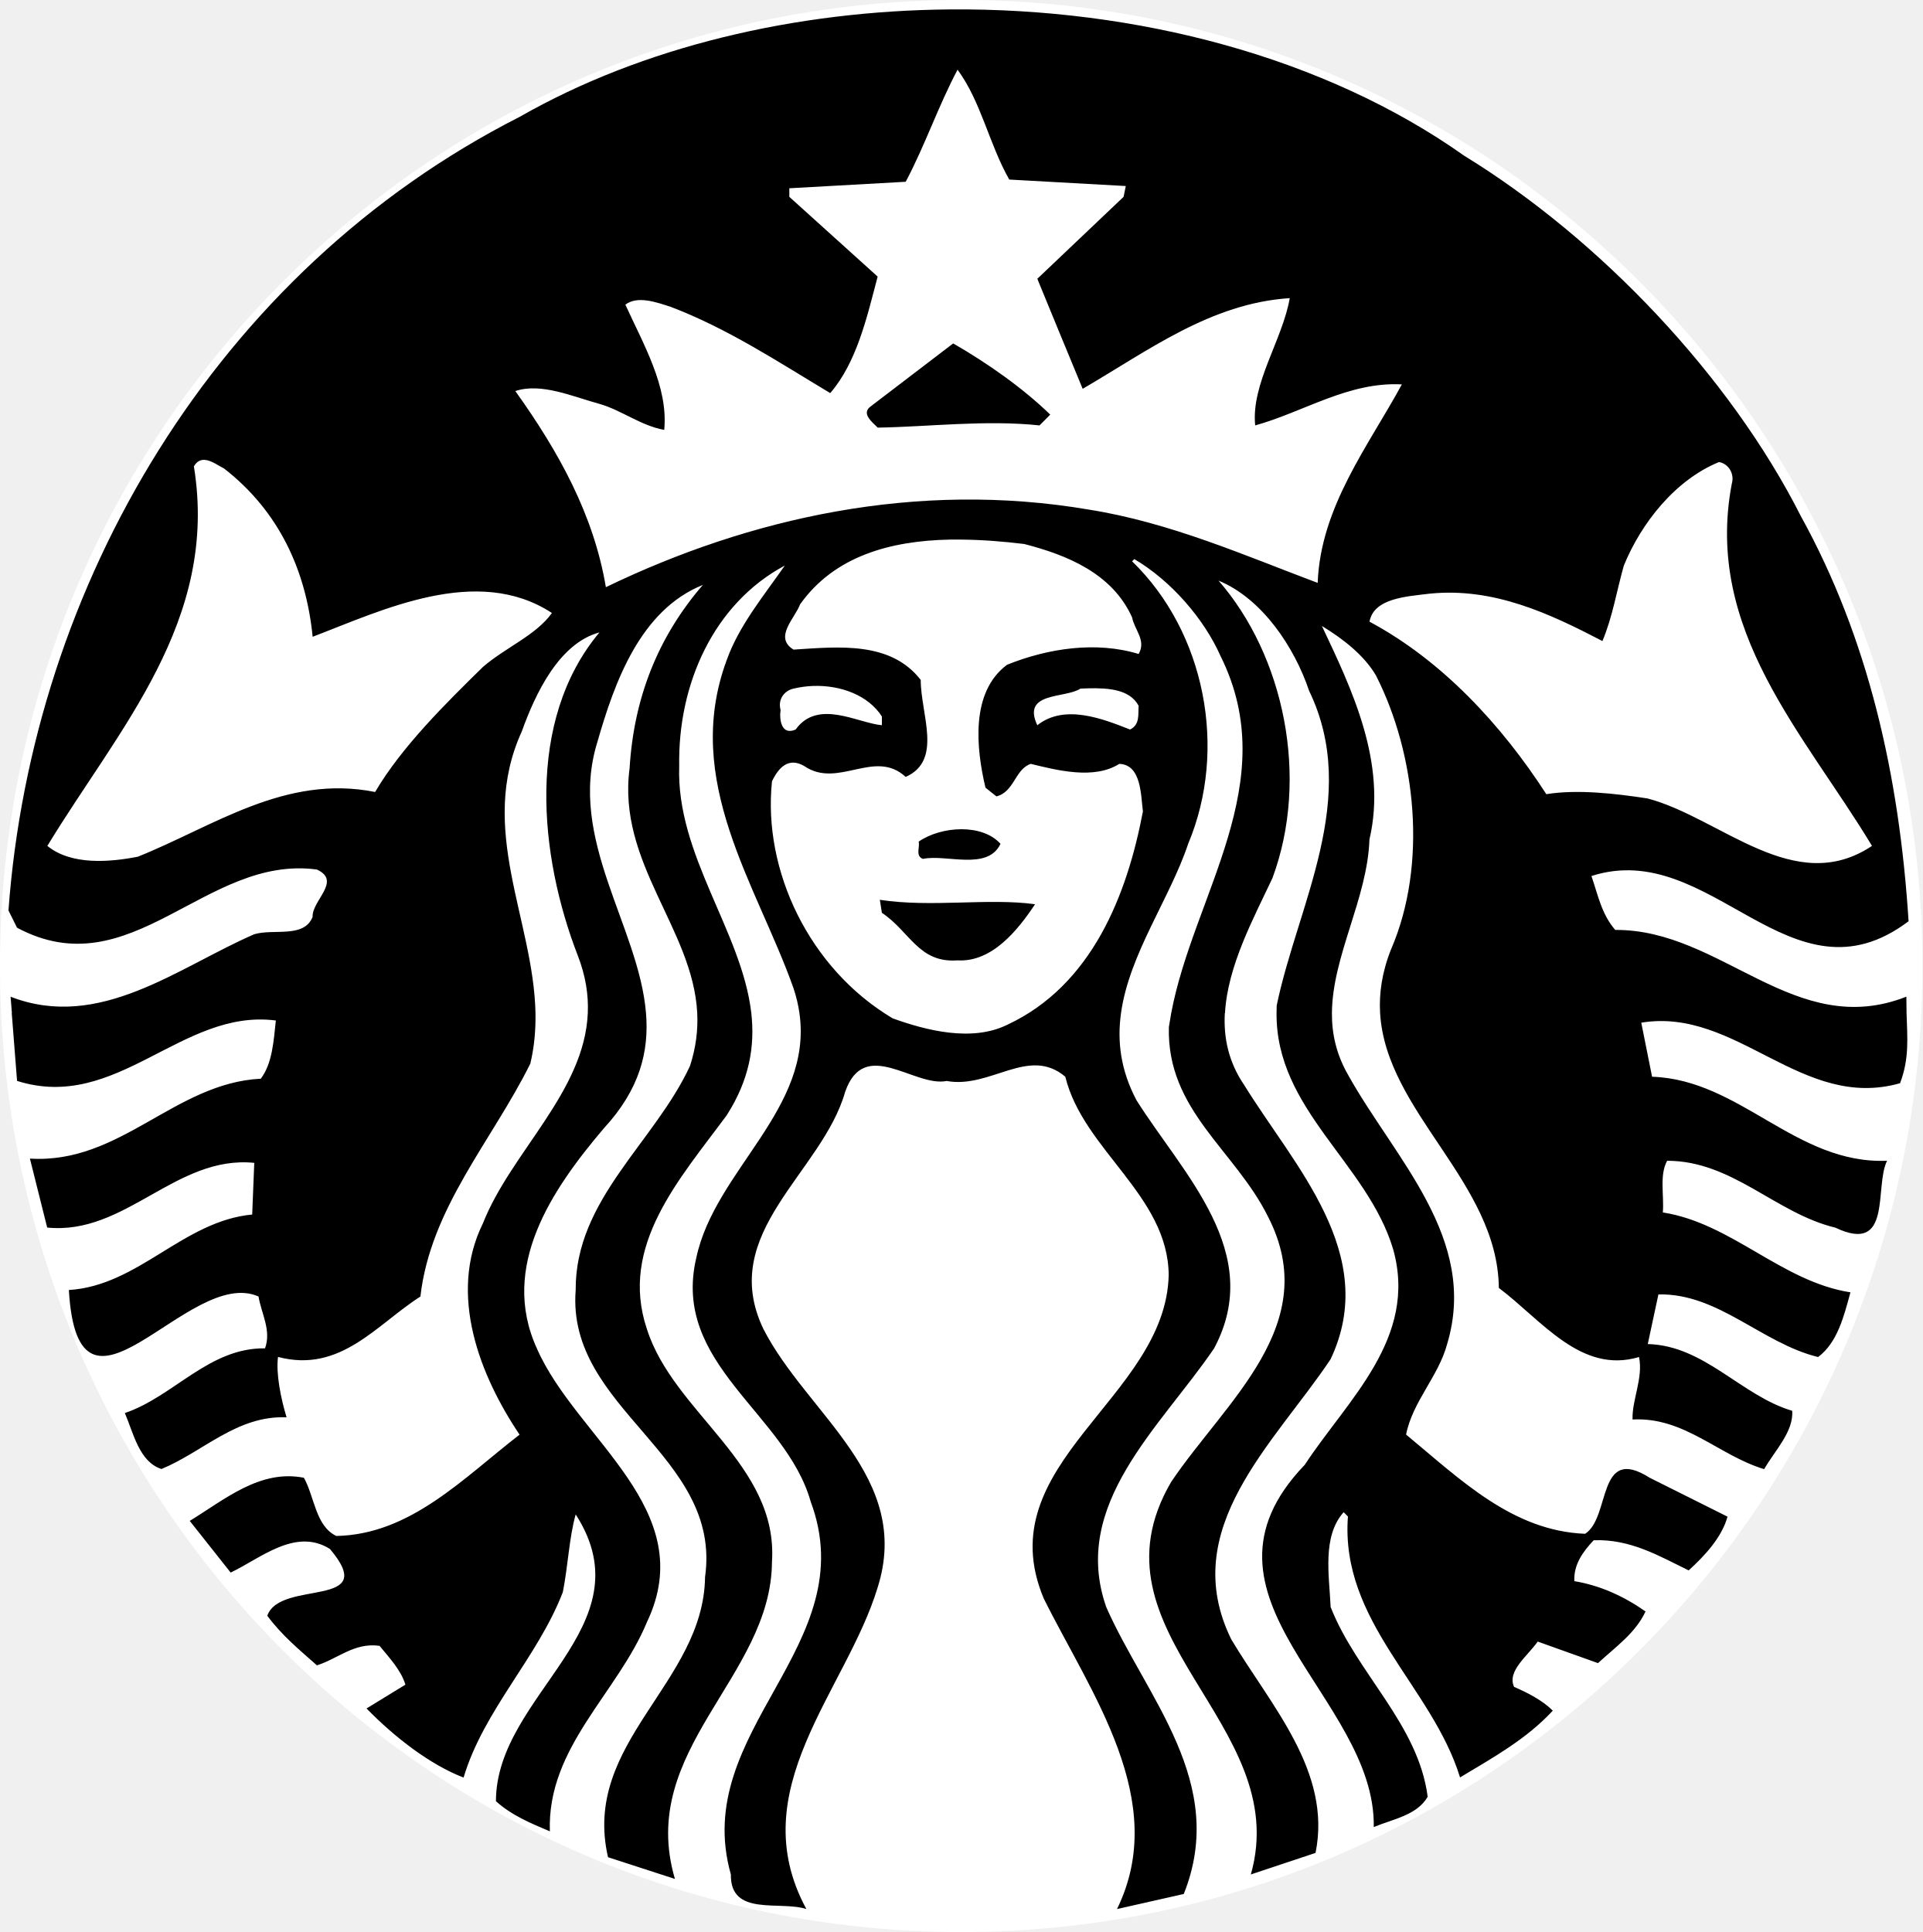
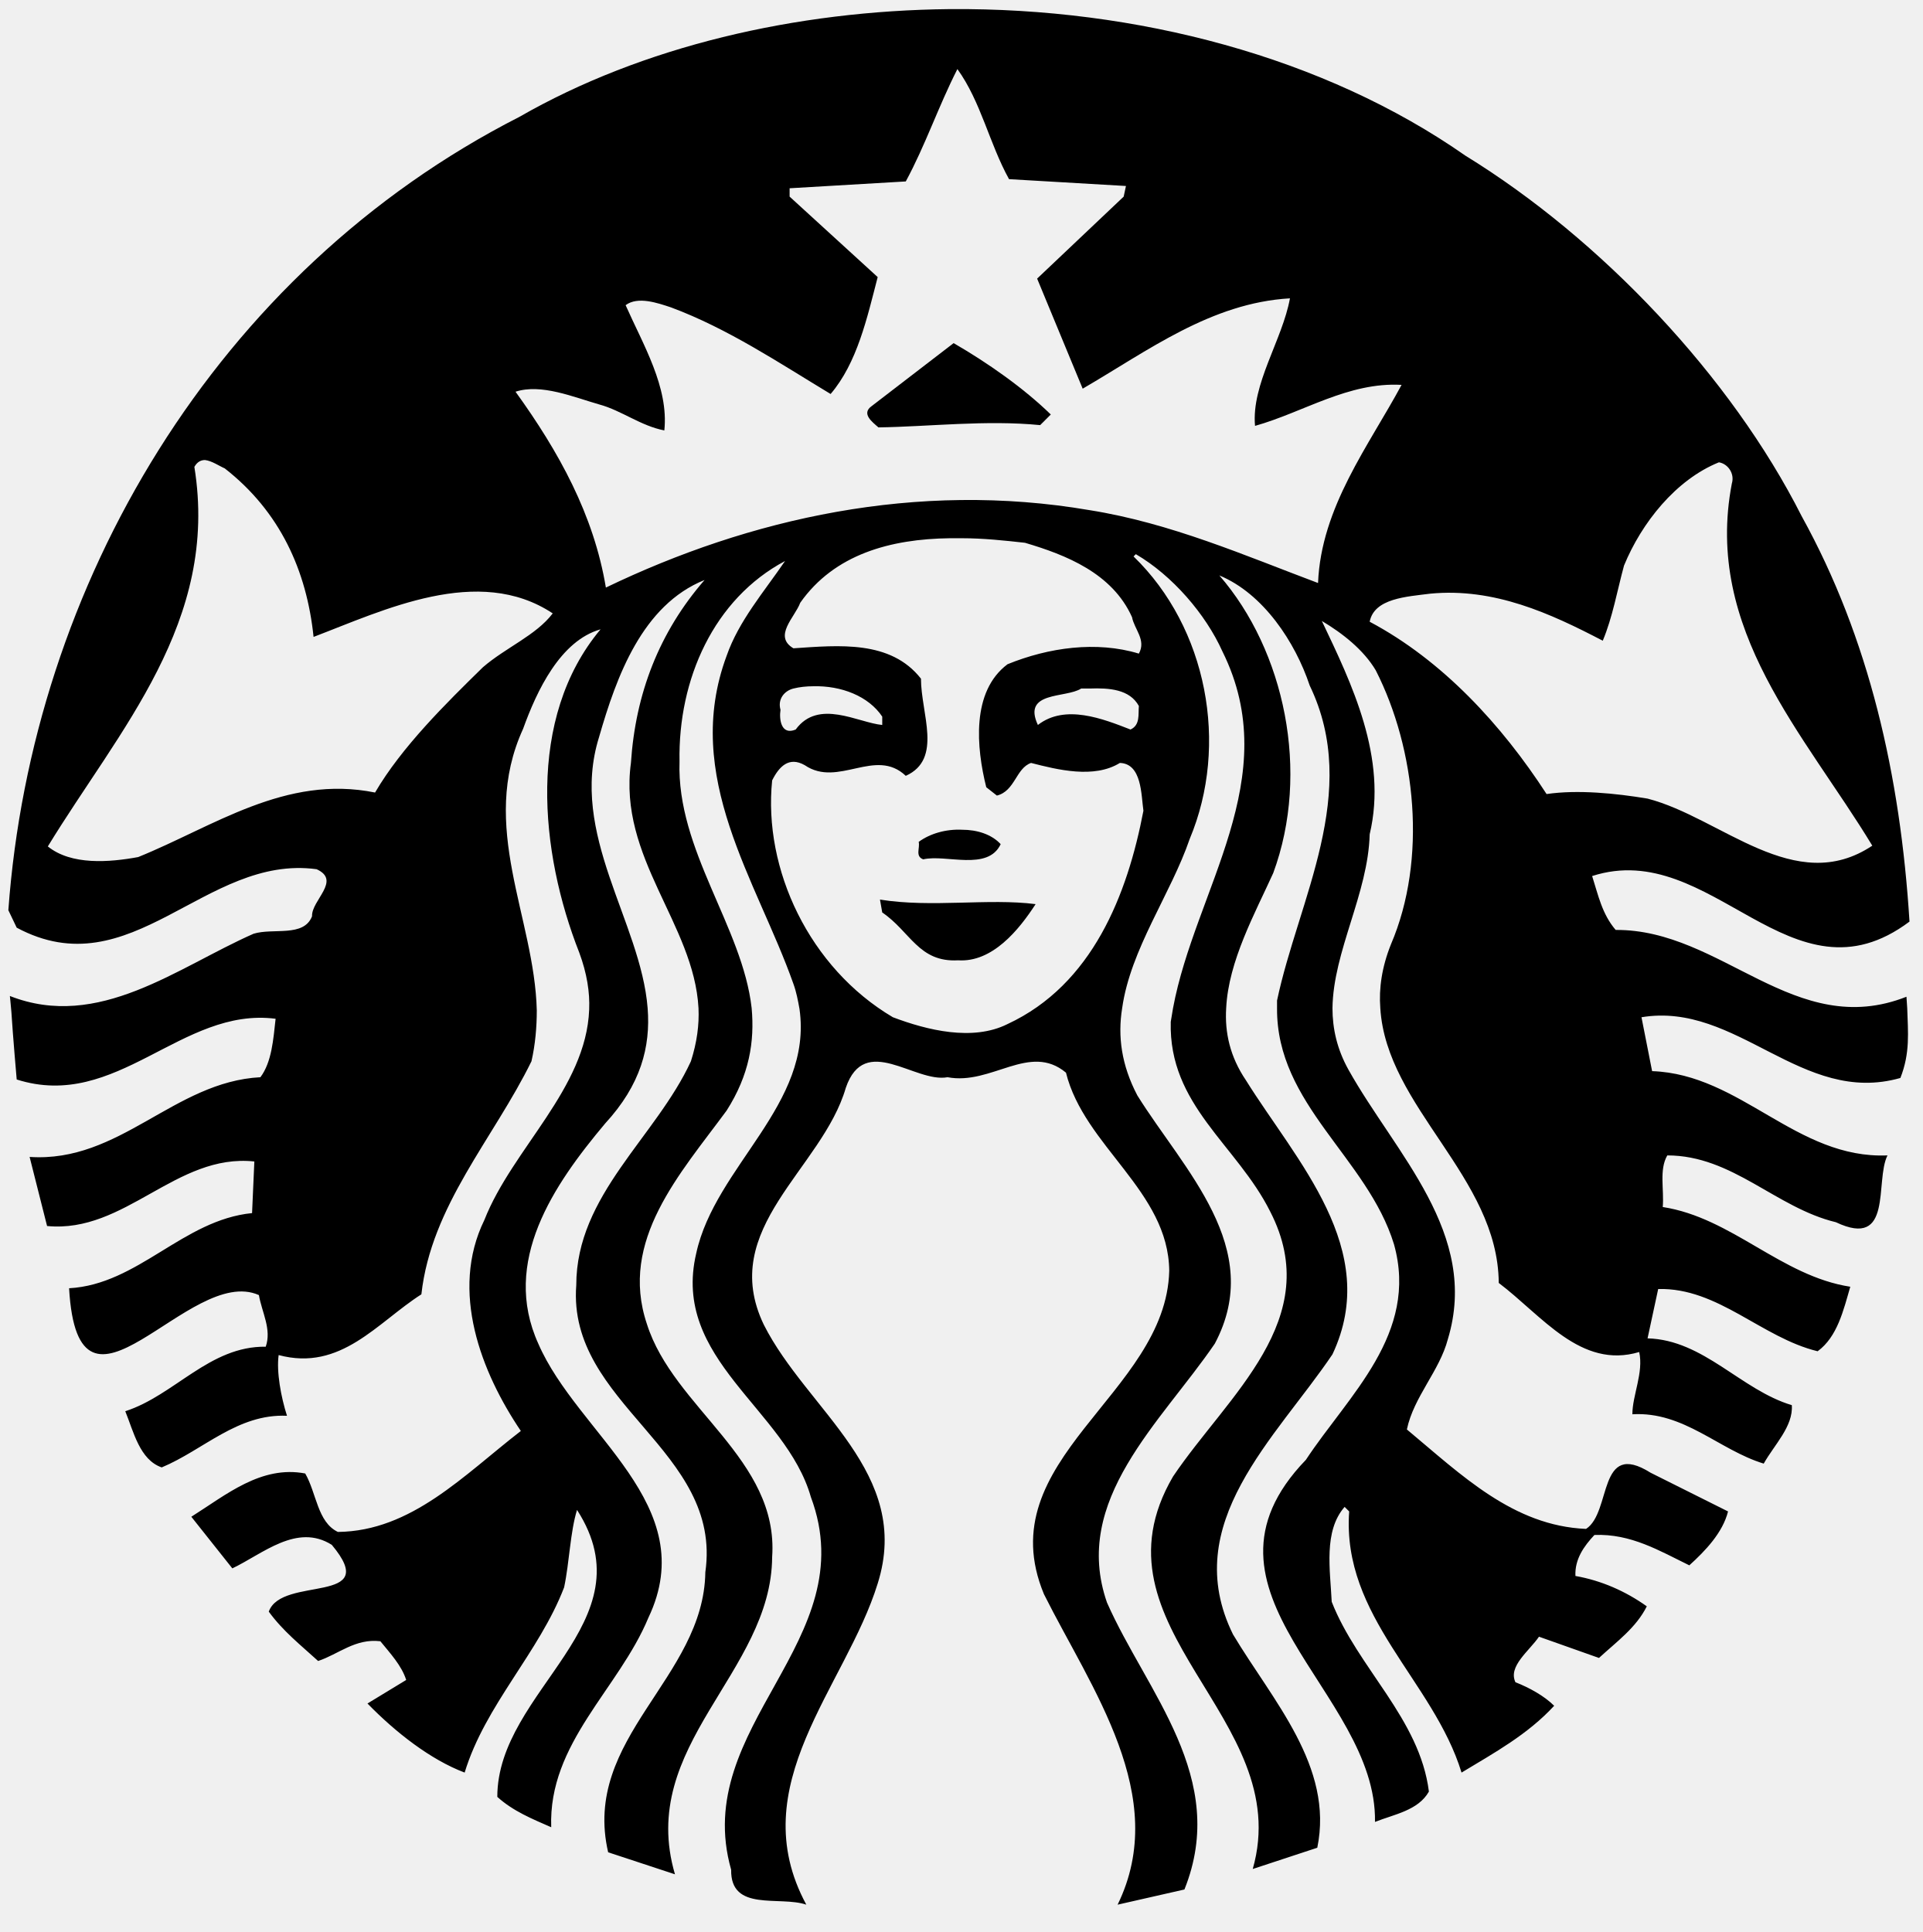
- <svg xmlns="http://www.w3.org/2000/svg" version="1.1" id="svg3003" x="0px" y="0px" viewBox="30.214 17.065 253.238 254.537" enable-background="new 30.214 17.065 253.238 254.537" xml:space="preserve">
-   <g id="g3810" transform="matrix(0.9859852,0,0,0.9859852,6.332927,9.503705)">
-     <path id="path3040" fill="#FFFFFF" d="   M281.058,136.746c0,71.287-57.494,129.078-128.418,129.078c-70.924,0-128.419-57.79-128.419-129.078S81.716,7.668,152.64,7.668   C223.564,7.668,281.058,65.459,281.058,136.746L281.058,136.746z" />
-     <g id="g3025" transform="matrix(2.82049,0,0,2.82049,-631.9863,-1141.677)">
-       <path id="inner_artwork" d="M277.808,423.768c1.603,0.924,3.303,2.113,4.597,3.373l-0.508,0.511    c-2.554-0.271-5.244,0.067-7.665,0.105c-0.27-0.272-0.814-0.682-0.307-1.024L277.808,423.768L277.808,423.768z M322.967,455.493    c0.034,1.152,0.142,2.143-0.308,3.323c-4.666,1.327-7.73-3.613-12.258-2.868l0.512,2.561c4.188,0.138,6.804,4.154,11.131,3.981    c-0.615,1.227,0.274,4.462-2.449,3.169c-2.827-0.679-4.871-3.169-7.969-3.169c-0.374,0.686-0.137,1.636-0.203,2.448    c3.268,0.512,5.619,3.275,8.886,3.785c-0.307,1.123-0.612,2.38-1.532,3.065c-2.658-0.647-4.734-3.034-7.564-2.966l-0.504,2.351    c2.689,0.069,4.427,2.448,6.843,3.163c0.066,0.992-0.82,1.878-1.331,2.763c-2.146-0.644-3.782-2.488-6.233-2.351    c-0.034-0.924,0.514-1.973,0.307-2.96c-2.753,0.819-4.6-1.739-6.64-3.274c-0.059-5.022-5.345-8.316-5.625-13.021    c-0.054-0.938,0.089-1.939,0.517-3.015c1.738-4.018,1.192-9.233-0.713-12.979c-0.579-0.986-1.605-1.764-2.561-2.344    c1.399,2.964,3.103,6.466,2.253,10.11c-0.099,2.813-1.759,5.516-1.778,8.228c-0.007,0.967,0.2,1.934,0.756,2.911    c2.215,3.989,6.2,7.765,4.702,12.768c-0.412,1.537-1.639,2.725-1.945,4.289c2.591,2.146,5.041,4.565,8.48,4.701    c1.225-0.782,0.545-4.252,3.064-2.652l3.681,1.84c-0.268,0.985-1.093,1.868-1.84,2.546c-1.396-0.68-2.758-1.494-4.499-1.428    c-0.513,0.545-0.955,1.156-0.916,1.938c1.225,0.202,2.349,0.718,3.372,1.435c-0.475,1.023-1.401,1.664-2.252,2.448l-2.855-1.021    c-0.477,0.682-1.467,1.399-1.119,2.147c0.644,0.276,1.359,0.649,1.833,1.126c-1.26,1.362-2.857,2.238-4.394,3.163    c-1.324-4.326-5.685-7.359-5.31-12.362l-0.203-0.203c-1.025,1.153-0.683,2.996-0.616,4.492c1.227,3.133,4.154,5.554,4.597,8.99    c-0.512,0.885-1.668,1.06-2.554,1.435c0.103-6.196-9.295-10.895-3.269-17.162c2.01-3.069,5.378-5.997,4.184-10.223    c-1.225-4.079-5.558-6.607-5.52-11.18l0.007-0.357c0.987-4.769,3.985-9.843,1.532-14.916c-0.684-2.041-2.211-4.359-4.288-5.213    c3.097,3.545,4.325,9.329,2.553,14.098c-0.893,1.898-2.122,4.158-2.246,6.388h-0.008c-0.065,1.165,0.172,2.323,0.924,3.421    c2.351,3.816,6.436,8.006,4.086,12.979c-2.656,3.983-7.287,8.034-4.701,13.279c1.873,3.133,4.77,6.259,3.988,10.11l-3.065,1.021    c2.043-7.183-7.97-11.404-3.778-18.59c2.588-3.848,7.217-7.458,4.596-12.565c-1.566-3.164-4.803-5.037-4.701-8.991l0.112-0.664    c1.055-5.608,5.318-10.917,2.337-16.91c-0.783-1.77-2.349-3.573-4.086-4.596l-0.105,0.105c3.475,3.371,4.532,8.918,2.659,13.377    c-0.874,2.616-2.793,5.221-3.183,8.025c-0.186,1.322-0.029,2.692,0.735,4.135c2.213,3.505,6.094,7.222,3.672,11.754    c-2.55,3.743-6.809,7.384-5.108,12.251c1.874,4.258,5.785,8.314,3.673,13.594l-3.162,0.714c2.519-5.145-1.259-10.251-3.471-14.714    c-2.692-6.403,5.783-9.468,5.919-15.322c-0.032-3.778-4.049-5.923-4.898-9.397c-1.738-1.466-3.54,0.583-5.619,0.203    c-1.534,0.308-3.891-2.112-4.807,0.511c-1.091,3.846-6.059,6.673-3.876,11.235c2.078,4.054,7.079,7.018,5.409,12.265    c-1.496,4.9-6.437,9.566-3.372,15.218c-1.259-0.408-3.61,0.373-3.576-1.638c-1.94-6.844,6.334-10.832,3.778-17.673    c-1.189-4.19-6.608-6.505-5.415-11.544c0.882-4.149,5.537-7.049,4.884-11.593c-0.053-0.381-0.146-0.77-0.28-1.176    c-1.737-4.903-5.282-9.808-3.169-15.531c0.58-1.635,1.738-3.031,2.757-4.492c-3.371,1.804-5.072,5.62-5.002,9.501    c-0.147,4.221,2.971,7.836,3.415,11.699c0.175,1.558-0.081,3.155-1.169,4.848c-2.212,3.001-5.104,6.165-3.778,10.117    c1.261,3.986,6.232,6.401,5.926,11.034c-0.034,5.481-6.402,8.893-4.597,15.022l-3.169-1.029    c-1.259-5.446,4.529-8.233,4.596-13.272c0.819-5.795-6.572-7.945-6.128-13.594c-0.032-4.293,3.746-7.011,5.415-10.621    c0.286-0.879,0.381-1.709,0.343-2.505c-0.204-3.992-3.801-7.113-3.204-11.601c0.201-3.303,1.325-6.198,3.471-8.682    c-2.961,1.189-4.184,4.598-5.002,7.459c-1.419,4.588,1.969,8.714,2.308,12.824c0.151,1.815-0.293,3.619-2,5.464    c-2.453,2.891-4.941,6.539-3.17,10.424c1.875,4.287,7.768,7.624,5.212,12.971c-1.394,3.372-4.733,5.924-4.596,9.907    c-0.885-0.375-1.802-0.748-2.554-1.427c0-5.073,7.217-8.242,3.778-13.587c-0.305,1.055-0.37,2.488-0.609,3.68    c-1.193,3.101-3.746,5.582-4.702,8.787c-1.598-0.616-3.268-1.912-4.597-3.274l1.841-1.127c-0.205-0.683-0.749-1.261-1.225-1.84    c-1.195-0.168-1.98,0.616-2.966,0.924c-0.851-0.751-1.673-1.432-2.351-2.351c0.611-1.74,5.385-0.301,2.967-3.163    c-1.633-1.021-3.272,0.438-4.702,1.119l-1.938-2.448c1.668-1.021,3.333-2.454,5.408-2.043c0.511,0.921,0.547,2.276,1.532,2.757    c3.508-0.068,5.994-2.721,8.683-4.8c-1.875-2.789-3.4-6.639-1.735-10.012c1.334-3.38,4.81-6.226,4.967-9.963    c0.036-0.85-0.097-1.745-0.469-2.708c-1.838-4.734-2.487-11.133,1.021-15.323c-1.908,0.513-3.032,2.89-3.68,4.695    c-2.109,4.623,0.559,8.905,0.65,13.336c0.013,0.796-0.052,1.595-0.245,2.399c-1.806,3.644-4.731,6.84-5.206,11.033    c-2.078,1.325-3.784,3.643-6.745,2.861c-0.104,0.782,0.134,1.975,0.406,2.861c-2.348-0.099-3.949,1.632-5.926,2.449    c-1.053-0.338-1.327-1.699-1.735-2.652c2.314-0.781,3.983-3.101,6.64-3.065c0.308-0.855-0.173-1.64-0.308-2.456    c-3.305-1.467-8.544,7.251-8.984-0.307c3.302-0.204,5.413-3.27,8.684-3.576l0.098-2.448c-3.712-0.374-6.099,3.441-9.809,3.065    l-0.818-3.267c4.291,0.268,6.849-3.578,10.936-3.785c0.543-0.714,0.609-1.77,0.713-2.757c-4.462-0.581-7.523,4.363-12.258,2.861    c0,0-0.164-2.057-0.252-3.218h0.007c-0.032-0.454-0.063-0.77-0.063-0.77c4.222,1.638,7.933-1.394,11.544-2.96    c0.919-0.275,2.352,0.202,2.763-0.819c-0.036-0.783,1.393-1.699,0.204-2.246c-5.281-0.717-8.789,5.652-14.204,2.756l-0.406-0.819    c1.126-15.391,9.805-30.27,24.208-37.592c5.833-3.334,13.08-5.033,20.389-5.093c8.82-0.073,17.732,2.24,24.362,6.934    c6.438,3.949,12.596,10.458,15.939,17.064c3.197,5.789,4.668,12.284,5.107,19.199c-5.587,4.221-9.334-3.976-15.022-2.142    c0.307,0.887,0.476,1.805,1.127,2.554c5.041-0.036,8.513,5.243,13.79,3.162L322.967,455.493L322.967,455.493z M258.801,436.539    c-3.542-2.316-8.033-0.135-11.334,1.127c-0.307-3.101-1.566-5.925-4.191-7.968c-0.255-0.127-0.607-0.393-0.924-0.413    c-0.19-0.012-0.37,0.065-0.511,0.307c1.19,7.321-3.569,12.428-6.941,17.981c1.123,0.917,2.927,0.78,4.289,0.511    c3.575-1.43,6.98-3.918,11.237-3.065c1.259-2.145,3.373-4.223,5.108-5.925C256.593,438.177,258.049,437.594,258.801,436.539    L258.801,436.539z M269.632,441.136c-0.068,0.441,0.034,1.227,0.713,0.923c1.057-1.464,2.929-0.306,4.086-0.203v-0.412    c-0.635-0.997-1.941-1.497-3.267-1.448c-0.306,0.011-0.617,0.055-0.917,0.125C269.804,440.22,269.495,440.626,269.632,441.136z     M286.283,436.749c-0.951-2.112-3.13-2.967-5.108-3.478c-0.97-0.119-1.976-0.2-2.974-0.209c-0.187-0.002-0.374-0.004-0.56,0    c-2.792,0.056-5.459,0.773-7.088,3.071c-0.234,0.649-1.262,1.56-0.307,2.141c2.145-0.137,4.594-0.406,6.024,1.435    c0,1.636,1.056,3.813-0.713,4.596c-1.467-1.358-3.203,0.578-4.8-0.512c-0.75-0.443-1.225,0.074-1.532,0.721    c-0.444,4.222,1.767,8.881,5.716,11.229c1.6,0.577,3.752,1.126,5.423,0.307c4.018-1.871,5.682-6.159,6.431-10.11    c-0.1-0.751-0.065-2.216-1.119-2.253c-1.191,0.754-2.929,0.308-4.191,0c-0.747,0.241-0.781,1.333-1.63,1.54l-0.518-0.413    c-0.444-1.871-0.717-4.527,1.022-5.822c1.943-0.783,4.224-1.125,6.233-0.511C286.967,437.837,286.388,437.328,286.283,436.749    L286.283,436.749z M284.233,440.107c-0.135,0.003-0.267,0.01-0.399,0.015c-0.714,0.476-2.793,0.134-2.042,1.735    c1.295-1.024,3.1-0.306,4.394,0.203c0.479-0.237,0.374-0.714,0.406-1.125C286.176,440.161,285.183,440.088,284.233,440.107    L284.233,440.107z M299.06,425.709c-2.521-0.133-4.631,1.298-6.947,1.944c-0.202-1.971,1.295-4.052,1.637-6.03    c-3.745,0.241-6.711,2.495-9.809,4.295c-0.717-1.732-1.436-3.473-2.148-5.212l4.086-3.882l0.105-0.512l-5.52-0.307    c-0.951-1.666-1.326-3.672-2.449-5.205c-0.919,1.736-1.537,3.575-2.456,5.31l-5.513,0.308v0.406l4.184,3.778    c-0.512,1.942-0.987,4.053-2.246,5.52c-2.452-1.469-4.868-3.066-7.556-4.086c-0.647-0.209-1.569-0.548-2.148-0.105    c0.85,1.874,2.041,3.889,1.84,5.934c-1.125-0.207-2.008-0.928-3.065-1.231c-1.263-0.345-2.762-1.018-3.988-0.609    c2.044,2.859,3.712,5.851,4.289,9.291c6.779-3.272,14.685-5.072,22.893-3.673c3.847,0.612,7.384,2.179,10.824,3.47    C295.208,431.505,297.49,428.606,299.06,425.709L299.06,425.709z M310.702,445.326c3.471,0.919,6.953,4.7,10.628,2.247    c-3.201-5.311-7.965-10.216-6.64-17.162c0.139-0.474-0.168-0.955-0.609-1.022c-2.076,0.849-3.685,2.895-4.506,4.905    c-0.338,1.189-0.538,2.453-1.014,3.574c-2.487-1.295-5.142-2.549-8.172-2.246c-1.093,0.136-2.659,0.208-2.861,1.329    c3.439,1.838,6.267,4.905,8.375,8.172C307.37,444.885,309.169,445.09,310.702,445.326L310.702,445.326z M274.333,450.127    l0.098,0.616c1.331,0.886,1.74,2.389,3.582,2.253c1.634,0.097,2.859-1.433,3.673-2.659    C279.476,450.031,276.786,450.503,274.333,450.127L274.333,450.127z M276.173,447.37c0.066,0.272-0.169,0.681,0.203,0.819    c1.09-0.237,3.064,0.58,3.673-0.714c-0.425-0.476-1.119-0.692-1.847-0.692C277.474,446.783,276.719,446.995,276.173,447.37z" />
+ <svg xmlns="http://www.w3.org/2000/svg" version="1.1" id="svg3003" x="0px" y="0px" viewBox="0 0 253.2 254.5" style="enable-background:new 0 0 253.2 254.5;" xml:space="preserve">
+   <style type="text/css">
+ 	.st0{fill:none;}
+ </style>
+   <g>
+     <path class="st0" d="M41.2,83.9c-0.9-8.6-4.4-16.5-11.7-22.2c-0.7-0.4-1.7-1.1-2.6-1.1c-0.5,0-1,0.2-1.4,0.9   c3.3,20.4-9.9,34.6-19.3,50c3.1,2.6,8.1,2.2,11.9,1.4c9.9-4,19.4-10.9,31.2-8.5c3.5-6,9.4-11.7,14.2-16.5c2.9-2.6,7-4.2,9.1-7.1   C62.9,74.3,50.4,80.4,41.2,83.9z" />
+     <path class="st0" d="M165.3,56c-0.6-5.5,3.6-11.3,4.6-16.8c-10.4,0.7-18.7,6.9-27.3,11.9c-2-4.8-4-9.7-6-14.5L148,25.9l0.3-1.4   l-15.4-0.9c-2.6-4.6-3.7-10.2-6.8-14.5c-2.6,4.8-4.3,9.9-6.8,14.8L104,24.8v1.1l11.6,10.5c-1.4,5.4-2.7,11.3-6.2,15.4   c-6.8-4.1-13.5-8.5-21-11.4c-1.8-0.6-4.4-1.5-6-0.3c2.4,5.2,5.7,10.8,5.1,16.5c-3.1-0.6-5.6-2.6-8.5-3.4c-3.5-1-7.7-2.8-11.1-1.7   c5.7,8,10.3,16.3,11.9,25.8c18.9-9.1,40.8-14.1,63.7-10.2c10.7,1.7,20.5,6.1,30.1,9.6c0.4-10,6.7-18.1,11.1-26.2   C177.7,50.3,171.8,54.3,165.3,56z M136.9,56c-7.1-0.8-14.6,0.2-21.3,0.3c-0.8-0.8-2.3-1.9-0.9-2.8l10.8-8.2   c4.5,2.6,9.2,5.9,12.8,9.4L136.9,56z" />
+     <g>
+       <path class="st0" d="M143.4,90.7c-0.4,0-0.7,0-1.1,0c-2,1.3-7.8,0.4-5.7,4.8c3.6-2.8,8.6-0.9,12.2,0.6c1.3-0.7,1-2,1.1-3.1    C148.8,90.8,146.1,90.6,143.4,90.7z" />
+       <path class="st0" d="M121,110.9c0.2,0.8-0.5,1.9,0.6,2.3c3-0.7,8.5,1.6,10.2-2c-1.2-1.3-3.1-1.9-5.1-1.9    C124.6,109.2,122.5,109.8,121,110.9z" />
+       <path class="st0" d="M115.9,118.5l0.3,1.7c3.7,2.5,4.8,6.6,10,6.3c4.5,0.3,8-4,10.2-7.4C130.2,118.3,122.7,119.6,115.9,118.5z" />
+       <path class="st0" d="M41.2,83.9c-0.9-8.6-4.4-16.5-11.7-22.2c-0.7-0.4-1.7-1.1-2.6-1.1c-0.5,0-1,0.2-1.4,0.9    c3.3,20.4-9.9,34.6-19.3,50c3.1,2.6,8.1,2.2,11.9,1.4c9.9-4,19.4-10.9,31.2-8.5c3.5-6,9.4-11.7,14.2-16.5c2.9-2.6,7-4.2,9.1-7.1    C62.9,74.3,50.4,80.4,41.2,83.9z" />
+       <path class="st0" d="M104.8,96.1c2.9-4.1,8.1-0.9,11.4-0.6v-1.1c-1.8-2.8-5.4-4.2-9.1-4c-0.9,0-1.7,0.2-2.6,0.3    c-1.2,0.3-2.1,1.4-1.7,2.8C102.6,94.8,102.9,97,104.8,96.1z" />
+       <path class="st0" d="M246.6,111.4c-8.9-14.8-22.2-28.4-18.5-47.7c0.4-1.3-0.5-2.7-1.7-2.8c-5.8,2.4-10.2,8.1-12.5,13.6    c-0.9,3.3-1.5,6.8-2.8,9.9c-6.9-3.6-14.3-7.1-22.7-6.2c-3,0.4-7.4,0.6-8,3.7c9.6,5.1,17.4,13.6,23.3,22.7    c4.1-0.7,9.1-0.1,13.3,0.6C226.7,107.8,236.4,118.3,246.6,111.4z" />
+       <path class="st0" d="M165.3,56c-0.6-5.5,3.6-11.3,4.6-16.8c-10.4,0.7-18.7,6.9-27.3,11.9c-2-4.8-4-9.7-6-14.5L148,25.9l0.3-1.4    l-15.4-0.9c-2.6-4.6-3.7-10.2-6.8-14.5c-2.6,4.8-4.3,9.9-6.8,14.8L104,24.8v1.1l11.6,10.5c-1.4,5.4-2.7,11.3-6.2,15.4    c-6.8-4.1-13.5-8.5-21-11.4c-1.8-0.6-4.4-1.5-6-0.3c2.4,5.2,5.7,10.8,5.1,16.5c-3.1-0.6-5.6-2.6-8.5-3.4c-3.5-1-7.7-2.8-11.1-1.7    c5.7,8,10.3,16.3,11.9,25.8c18.9-9.1,40.8-14.1,63.7-10.2c10.7,1.7,20.5,6.1,30.1,9.6c0.4-10,6.7-18.1,11.1-26.2    C177.7,50.3,171.8,54.3,165.3,56z" />
+       <g>
+         <path class="st0" d="M134.9,71.7c-2.7-0.3-5.5-0.6-8.3-0.6c-0.5,0-1,0-1.6,0c-7.8,0.2-15.2,2.1-19.7,8.5c-0.7,1.8-3.5,4.3-0.9,6     c6-0.4,12.8-1.1,16.8,4c0,4.5,2.9,10.6-2,12.8c-4.1-3.8-8.9,1.6-13.3-1.4c-2.1-1.2-3.4,0.2-4.3,2c-1.2,11.7,4.9,24.7,15.9,31.2     c4.4,1.6,10.4,3.1,15.1,0.9c11.2-5.2,15.8-17.1,17.9-28.1c-0.3-2.1-0.2-6.2-3.1-6.3c-3.3,2.1-8.1,0.9-11.7,0     c-2.1,0.7-2.2,3.7-4.5,4.3l-1.4-1.1c-1.2-5.2-2-12.6,2.8-16.2c5.4-2.2,11.7-3.1,17.3-1.4c1-1.8-0.6-3.2-0.9-4.8     C146.5,75.5,140.4,73.1,134.9,71.7z" />
+         <path class="st0" d="M143.4,90.7c-0.4,0-0.7,0-1.1,0c-2,1.3-7.8,0.4-5.7,4.8c3.6-2.8,8.6-0.9,12.2,0.6c1.3-0.7,1-2,1.1-3.1     C148.8,90.8,146.1,90.6,143.4,90.7z" />
+         <path class="st0" d="M104.8,96.1c2.9-4.1,8.1-0.9,11.4-0.6v-1.1c-1.8-2.8-5.4-4.2-9.1-4c-0.9,0-1.7,0.2-2.6,0.3     c-1.2,0.3-2.1,1.4-1.7,2.8C102.6,94.8,102.9,97,104.8,96.1z" />
+         <path class="st0" d="M41.2,83.9c-0.9-8.6-4.4-16.5-11.7-22.2c-0.7-0.4-1.7-1.1-2.6-1.1c-0.5,0-1,0.2-1.4,0.9     c3.3,20.4-9.9,34.6-19.3,50c3.1,2.6,8.1,2.2,11.9,1.4c9.9-4,19.4-10.9,31.2-8.5c3.5-6,9.4-11.7,14.2-16.5c2.9-2.6,7-4.2,9.1-7.1     C62.9,74.3,50.4,80.4,41.2,83.9z" />
+         <path class="st0" d="M165.3,56c-0.6-5.5,3.6-11.3,4.6-16.8c-10.4,0.7-18.7,6.9-27.3,11.9c-2-4.8-4-9.7-6-14.5L148,25.9l0.3-1.4     l-15.4-0.9c-2.6-4.6-3.7-10.2-6.8-14.5c-2.6,4.8-4.3,9.9-6.8,14.8L104,24.8v1.1l11.6,10.5c-1.4,5.4-2.7,11.3-6.2,15.4     c-6.8-4.1-13.5-8.5-21-11.4c-1.8-0.6-4.4-1.5-6-0.3c2.4,5.2,5.7,10.8,5.1,16.5c-3.1-0.6-5.6-2.6-8.5-3.4c-3.5-1-7.7-2.8-11.1-1.7     c5.7,8,10.3,16.3,11.9,25.8c18.9-9.1,40.8-14.1,63.7-10.2c10.7,1.7,20.5,6.1,30.1,9.6c0.4-10,6.7-18.1,11.1-26.2     C177.7,50.3,171.8,54.3,165.3,56z" />
+         <path class="st0" d="M246.6,111.4c-8.9-14.8-22.2-28.4-18.5-47.7c0.4-1.3-0.5-2.7-1.7-2.8c-5.8,2.4-10.2,8.1-12.5,13.6     c-0.9,3.3-1.5,6.8-2.8,9.9c-6.9-3.6-14.3-7.1-22.7-6.2c-3,0.4-7.4,0.6-8,3.7c9.6,5.1,17.4,13.6,23.3,22.7     c4.1-0.7,9.1-0.1,13.3,0.6C226.7,107.8,236.4,118.3,246.6,111.4z" />
+         <g>
+           <path class="st0" d="M41.2,83.9c-0.9-8.6-4.4-16.5-11.7-22.2c-0.7-0.4-1.7-1.1-2.6-1.1c-0.5,0-1,0.2-1.4,0.9      c3.3,20.4-9.9,34.6-19.3,50c3.1,2.6,8.1,2.2,11.9,1.4c9.9-4,19.4-10.9,31.2-8.5c3.5-6,9.4-11.7,14.2-16.5c2.9-2.6,7-4.2,9.1-7.1      C62.9,74.3,50.4,80.4,41.2,83.9z" />
+           <path class="st0" d="M134.9,71.7c-2.7-0.3-5.5-0.6-8.3-0.6c-0.5,0-1,0-1.6,0c-7.8,0.2-15.2,2.1-19.7,8.5c-0.7,1.8-3.5,4.3-0.9,6      c6-0.4,12.8-1.1,16.8,4c0,4.5,2.9,10.6-2,12.8c-4.1-3.8-8.9,1.6-13.3-1.4c-2.1-1.2-3.4,0.2-4.3,2c-1.2,11.7,4.9,24.7,15.9,31.2      c4.4,1.6,10.4,3.1,15.1,0.9c11.2-5.2,15.8-17.1,17.9-28.1c-0.3-2.1-0.2-6.2-3.1-6.3c-3.3,2.1-8.1,0.9-11.7,0      c-2.1,0.7-2.2,3.7-4.5,4.3l-1.4-1.1c-1.2-5.2-2-12.6,2.8-16.2c5.4-2.2,11.7-3.1,17.3-1.4c1-1.8-0.6-3.2-0.9-4.8      C146.5,75.5,140.4,73.1,134.9,71.7z" />
+           <path class="st0" d="M104.8,96.1c2.9-4.1,8.1-0.9,11.4-0.6v-1.1c-1.8-2.8-5.4-4.2-9.1-4c-0.9,0-1.7,0.2-2.6,0.3      c-1.2,0.3-2.1,1.4-1.7,2.8C102.6,94.8,102.9,97,104.8,96.1z" />
+           <path class="st0" d="M165.3,56c-0.6-5.5,3.6-11.3,4.6-16.8c-10.4,0.7-18.7,6.9-27.3,11.9c-2-4.8-4-9.7-6-14.5L148,25.9l0.3-1.4      l-15.4-0.9c-2.6-4.6-3.7-10.2-6.8-14.5c-2.6,4.8-4.3,9.9-6.8,14.8L104,24.8v1.1l11.6,10.5c-1.4,5.4-2.7,11.3-6.2,15.4      c-6.8-4.1-13.5-8.5-21-11.4c-1.8-0.6-4.4-1.5-6-0.3c2.4,5.2,5.7,10.8,5.1,16.5c-3.1-0.6-5.6-2.6-8.5-3.4      c-3.5-1-7.7-2.8-11.1-1.7c5.7,8,10.3,16.3,11.9,25.8c18.9-9.1,40.8-14.1,63.7-10.2c10.7,1.7,20.5,6.1,30.1,9.6      c0.4-10,6.7-18.1,11.1-26.2C177.7,50.3,171.8,54.3,165.3,56z" />
+           <path class="st0" d="M246.6,111.4c-8.9-14.8-22.2-28.4-18.5-47.7c0.4-1.3-0.5-2.7-1.7-2.8c-5.8,2.4-10.2,8.1-12.5,13.6      c-0.9,3.3-1.5,6.8-2.8,9.9c-6.9-3.6-14.3-7.1-22.7-6.2c-3,0.4-7.4,0.6-8,3.7c9.6,5.1,17.4,13.6,23.3,22.7      c4.1-0.7,9.1-0.1,13.3,0.6C226.7,107.8,236.4,118.3,246.6,111.4z" />
+           <g>
+             <path class="st0" d="M134.9,71.7c-2.7-0.3-5.5-0.6-8.3-0.6c-0.5,0-1,0-1.6,0c-7.8,0.2-15.2,2.1-19.7,8.5       c-0.7,1.8-3.5,4.3-0.9,6c6-0.4,12.8-1.1,16.8,4c0,4.5,2.9,10.6-2,12.8c-4.1-3.8-8.9,1.6-13.3-1.4c-2.1-1.2-3.4,0.2-4.3,2       c-1.2,11.7,4.9,24.7,15.9,31.2c4.4,1.6,10.4,3.1,15.1,0.9c11.2-5.2,15.8-17.1,17.9-28.1c-0.3-2.1-0.2-6.2-3.1-6.3       c-3.3,2.1-8.1,0.9-11.7,0c-2.1,0.7-2.2,3.7-4.5,4.3l-1.4-1.1c-1.2-5.2-2-12.6,2.8-16.2c5.4-2.2,11.7-3.1,17.3-1.4       c1-1.8-0.6-3.2-0.9-4.8C146.5,75.5,140.4,73.1,134.9,71.7z" />
+             <path class="st0" d="M165.3,56c-0.6-5.5,3.6-11.3,4.6-16.8c-10.4,0.7-18.7,6.9-27.3,11.9c-2-4.8-4-9.7-6-14.5L148,25.9l0.3-1.4       l-15.4-0.9c-2.6-4.6-3.7-10.2-6.8-14.5c-2.6,4.8-4.3,9.9-6.8,14.8L104,24.8v1.1l11.6,10.5c-1.4,5.4-2.7,11.3-6.2,15.4       c-6.8-4.1-13.5-8.5-21-11.4c-1.8-0.6-4.4-1.5-6-0.3c2.4,5.2,5.7,10.8,5.1,16.5c-3.1-0.6-5.6-2.6-8.5-3.4       c-3.5-1-7.7-2.8-11.1-1.7c5.7,8,10.3,16.3,11.9,25.8c18.9-9.1,40.8-14.1,63.7-10.2c10.7,1.7,20.5,6.1,30.1,9.6       c0.4-10,6.7-18.1,11.1-26.2C177.7,50.3,171.8,54.3,165.3,56z" />
+             <path class="st0" d="M104.8,96.1c2.9-4.1,8.1-0.9,11.4-0.6v-1.1c-1.8-2.8-5.4-4.2-9.1-4c-0.9,0-1.7,0.2-2.6,0.3       c-1.2,0.3-2.1,1.4-1.7,2.8C102.6,94.8,102.9,97,104.8,96.1z" />
+             <path class="st0" d="M41.2,83.9c-0.9-8.6-4.4-16.5-11.7-22.2c-0.7-0.4-1.7-1.1-2.6-1.1c-0.5,0-1,0.2-1.4,0.9       c3.3,20.4-9.9,34.6-19.3,50c3.1,2.6,8.1,2.2,11.9,1.4c9.9-4,19.4-10.9,31.2-8.5c3.5-6,9.4-11.7,14.2-16.5       c2.9-2.6,7-4.2,9.1-7.1C62.9,74.3,50.4,80.4,41.2,83.9z" />
+             <path class="st0" d="M246.6,111.4c-8.9-14.8-22.2-28.4-18.5-47.7c0.4-1.3-0.5-2.7-1.7-2.8c-5.8,2.4-10.2,8.1-12.5,13.6       c-0.9,3.3-1.5,6.8-2.8,9.9c-6.9-3.6-14.3-7.1-22.7-6.2c-3,0.4-7.4,0.6-8,3.7c9.6,5.1,17.4,13.6,23.3,22.7       c4.1-0.7,9.1-0.1,13.3,0.6C226.7,107.8,236.4,118.3,246.6,111.4z" />
+             <path d="M251.1,131.3c-14.7,5.8-24.3-8.9-38.3-8.8c-1.8-2.1-2.3-4.6-3.1-7.1c15.8-5.1,26.2,17.7,41.8,6       c-1.2-19.2-5.3-37.3-14.2-53.4c-9.3-18.4-26.4-36.5-44.3-47.5C174.4,7.5,149.7,1,125.1,1.2c-20.3,0.2-40.5,4.9-56.7,14.2       C28.4,35.8,4.2,77.1,1.1,119.9l1.1,2.3c15.1,8.1,24.8-9.7,39.5-7.7c3.3,1.5-0.7,4.1-0.6,6.2c-1.1,2.8-5.1,1.5-7.7,2.3       c-10,4.4-20.4,12.8-32.1,8.2c0,0,0.1,0.9,0.2,2.1h0c0.2,3.2,0.7,8.9,0.7,8.9c13.2,4.2,21.7-9.6,34.1-8c-0.3,2.7-0.5,5.7-2,7.7       c-11.4,0.6-18.5,11.3-30.4,10.5l2.3,9.1c10.3,1,17-9.6,27.3-8.5l-0.3,6.8c-9.1,0.9-15,9.4-24.1,9.9c1.2,21,15.8-3.2,25,0.9       c0.4,2.3,1.7,4.5,0.9,6.8c-7.4-0.1-12,6.4-18.5,8.5c1.1,2.7,1.9,6.4,4.8,7.4c5.5-2.3,10-7.1,16.5-6.8c-0.8-2.5-1.4-5.8-1.1-8       c8.2,2.2,13-4.3,18.8-8c1.3-11.7,9.5-20.5,14.5-30.7c0.5-2.2,0.7-4.5,0.7-6.7c-0.3-12.3-7.7-24.2-1.8-37.1       c1.8-5,4.9-11.6,10.2-13.1c-9.8,11.7-8,29.4-2.8,42.6c1,2.7,1.4,5.2,1.3,7.5c-0.4,10.4-10.1,18.3-13.8,27.7       c-4.6,9.4-0.4,20.1,4.8,27.8c-7.5,5.8-14.4,13.2-24.1,13.3c-2.7-1.3-2.8-5.1-4.3-7.7c-5.8-1.1-10.4,2.8-15,5.7l5.4,6.8       c4-1.9,8.5-6,13.1-3.1c6.7,8-6.6,4-8.3,8.8c1.9,2.6,4.2,4.4,6.5,6.5c2.7-0.9,4.9-3,8.2-2.6c1.3,1.6,2.8,3.2,3.4,5.1l-5.1,3.1       c3.7,3.8,8.3,7.4,12.8,9.1c2.7-8.9,9.8-15.8,13.1-24.4c0.7-3.3,0.8-7.3,1.7-10.2c9.6,14.9-10.5,23.7-10.5,37.8       c2.1,1.9,4.6,2.9,7.1,4c-0.4-11.1,8.9-18.2,12.8-27.6c7.1-14.9-9.3-24.1-14.5-36.1c-4.9-10.8,2-20.9,8.8-29       c4.7-5.1,6-10.1,5.6-15.2c-0.9-11.4-10.4-22.9-6.4-35.7c2.3-8,5.7-17.4,13.9-20.7c-6,6.9-9.1,15-9.7,24.1       c-1.7,12.5,8.3,21.2,8.9,32.3c0.1,2.2-0.2,4.5-1,7c-4.6,10-15.1,17.6-15.1,29.5c-1.2,15.7,19.3,21.7,17,37.8       c-0.2,14-16.3,21.8-12.8,36.9l8.8,2.9c-5-17,12.7-26.5,12.8-41.8c0.9-12.9-13-19.6-16.5-30.7c-3.7-11,4.4-19.8,10.5-28.1       c3-4.7,3.7-9.1,3.3-13.5c-1.2-10.7-9.9-20.8-9.5-32.5c-0.2-10.8,4.5-21.4,13.9-26.4c-2.8,4.1-6.1,7.9-7.7,12.5       c-5.9,15.9,4,29.6,8.8,43.2c0.4,1.1,0.6,2.2,0.8,3.3c1.8,12.6-11.1,20.7-13.6,32.2c-3.3,14,11.8,20.5,15.1,32.1       c7.1,19-15.9,30.1-10.5,49.1c-0.1,5.6,6.4,3.4,9.9,4.6c-8.5-15.7,5.2-28.7,9.4-42.3c4.6-14.6-9.3-22.8-15-34.1       c-6.1-12.7,7.7-20.5,10.8-31.2c2.5-7.3,9.1-0.6,13.4-1.4c5.8,1.1,10.8-4.6,15.6-0.6c2.4,9.7,13.5,15.6,13.6,26.1       c-0.4,16.3-23.9,24.8-16.5,42.6c6.2,12.4,16.7,26.6,9.7,40.9l8.8-2c5.9-14.7-5-26-10.2-37.8c-4.7-13.5,7.1-23.7,14.2-34.1       c6.7-12.6-4.1-22.9-10.2-32.7c-2.1-4-2.6-7.8-2-11.5c1.1-7.8,6.4-15,8.9-22.3c5.2-12.4,2.3-27.8-7.4-37.2l0.3-0.3       c4.8,2.8,9.2,7.9,11.4,12.8c8.3,16.7-3.6,31.4-6.5,47l-0.3,1.8c-0.3,11,8.7,16.2,13.1,25c7.3,14.2-5.6,24.2-12.8,34.9       c-11.7,20,16.2,31.7,10.5,51.7l8.5-2.8c2.2-10.7-5.9-19.4-11.1-28.1c-7.2-14.6,5.7-25.9,13.1-36.9c6.5-13.8-4.8-25.5-11.4-36.1       c-2.1-3.1-2.8-6.3-2.6-9.5h0c0.3-6.2,3.8-12.5,6.2-17.8c4.9-13.3,1.5-29.3-7.1-39.2c5.8,2.4,10,8.8,11.9,14.5       c6.8,14.1-1.5,28.2-4.3,41.5l0,1c-0.1,12.7,11.9,19.7,15.4,31.1c3.3,11.8-6,19.9-11.6,28.4c-16.8,17.4,9.4,30.5,9.1,47.7       c2.5-1,5.7-1.5,7.1-4c-1.2-9.6-9.4-16.3-12.8-25c-0.2-4.2-1.1-9.3,1.7-12.5l0.6,0.6c-1,13.9,11.1,22.3,14.8,34.4       c4.3-2.6,8.7-5,12.2-8.8c-1.3-1.3-3.3-2.4-5.1-3.1c-1-2.1,1.8-4.1,3.1-6l7.9,2.8c2.4-2.2,4.9-4,6.3-6.8c-2.8-2-6-3.4-9.4-4       c-0.1-2.2,1.1-3.9,2.5-5.4c4.8-0.2,8.6,2.1,12.5,4c2.1-1.9,4.4-4.3,5.1-7.1l-10.2-5.1c-7-4.4-5.1,5.2-8.5,7.4       c-9.6-0.4-16.4-7.1-23.6-13.1c0.9-4.3,4.3-7.7,5.4-11.9c4.2-13.9-6.9-24.4-13.1-35.5c-1.5-2.7-2.1-5.4-2.1-8.1       c0.1-7.5,4.7-15.1,4.9-22.9c2.4-10.1-2.4-19.9-6.3-28.1c2.7,1.6,5.5,3.8,7.1,6.5c5.3,10.4,6.8,24.9,2,36.1       c-1.2,3-1.6,5.8-1.4,8.4c0.8,13.1,15.5,22.2,15.6,36.2c5.7,4.3,10.8,11.4,18.5,9.1c0.6,2.7-0.9,5.7-0.9,8.2       c6.8-0.4,11.4,4.7,17.3,6.5c1.4-2.5,3.9-4.9,3.7-7.7c-6.7-2-11.6-8.6-19-8.8l1.4-6.5c7.9-0.2,13.6,6.4,21,8.2       c2.6-1.9,3.4-5.4,4.3-8.5c-9.1-1.4-15.6-9.1-24.7-10.5c0.2-2.3-0.5-4.9,0.6-6.8c8.6,0,14.3,6.9,22.2,8.8       c7.6,3.6,5.1-5.4,6.8-8.8c-12,0.5-19.3-10.7-31-11.1l-1.4-7.1c12.6-2.1,21.1,11.7,34.1,8c1.3-3.3,1-6,0.9-9.2L251.1,131.3z        M63.6,87.9c-4.8,4.7-10.7,10.5-14.2,16.5c-11.8-2.4-21.3,4.5-31.2,8.5c-3.8,0.7-8.8,1.1-11.9-1.4c9.4-15.4,22.6-29.6,19.3-50       c0.4-0.7,0.9-0.9,1.4-0.9c0.9,0.1,1.9,0.8,2.6,1.1c7.3,5.7,10.8,13.5,11.7,22.2c9.2-3.5,21.7-9.6,31.5-3.1       C70.6,83.7,66.6,85.3,63.6,87.9z M104.5,90.7c0.8-0.2,1.7-0.3,2.6-0.3c3.7-0.1,7.3,1.3,9.1,4v1.1c-3.2-0.3-8.4-3.5-11.4,0.6       c-1.9,0.8-2.2-1.3-2-2.6C102.4,92.1,103.3,91,104.5,90.7z M149.1,81.3c0.3,1.6,1.9,3,0.9,4.8c-5.6-1.7-11.9-0.8-17.3,1.4       c-4.8,3.6-4.1,11-2.8,16.2l1.4,1.1c2.4-0.6,2.5-3.6,4.5-4.3c3.5,0.9,8.3,2.1,11.7,0c2.9,0.1,2.8,4.2,3.1,6.3       c-2.1,11-6.7,22.9-17.9,28.1c-4.6,2.3-10.6,0.8-15.1-0.9c-11-6.5-17.1-19.5-15.9-31.2c0.9-1.8,2.2-3.2,4.3-2       c4.4,3,9.3-2.4,13.3,1.4c4.9-2.2,2-8.2,2-12.8c-4-5.1-10.8-4.4-16.8-4c-2.7-1.6,0.2-4.1,0.9-6c4.5-6.4,11.9-8.4,19.7-8.5       c0.5,0,1,0,1.6,0c2.8,0,5.6,0.3,8.3,0.6C140.4,73.1,146.5,75.5,149.1,81.3z M150,93c-0.1,1.1,0.2,2.5-1.1,3.1       c-3.6-1.4-8.6-3.4-12.2-0.6c-2.1-4.5,3.7-3.5,5.7-4.8c0.4,0,0.7,0,1.1,0C146.1,90.6,148.8,90.8,150,93z M173.6,76.8       c-9.6-3.6-19.4-7.9-30.1-9.6c-22.8-3.9-44.8,1.1-63.7,10.2c-1.6-9.6-6.2-17.9-11.9-25.8c3.4-1.1,7.6,0.7,11.1,1.7       c2.9,0.8,5.4,2.8,8.5,3.4c0.6-5.7-2.8-11.3-5.1-16.5c1.6-1.2,4.2-0.3,6,0.3c7.5,2.8,14.2,7.3,21,11.4c3.5-4.1,4.8-10,6.2-15.4       L104,25.9v-1.1l15.3-0.9c2.6-4.8,4.3-9.9,6.8-14.8c3.1,4.3,4.2,9.8,6.8,14.5l15.4,0.9l-0.3,1.4l-11.4,10.8c2,4.8,4,9.7,6,14.5       c8.6-5,16.9-11.3,27.3-11.9c-1,5.5-5.1,11.3-4.6,16.8c6.4-1.8,12.3-5.8,19.3-5.4C180.3,58.7,174,66.8,173.6,76.8z M203.7,104.6       c-5.9-9.1-13.7-17.6-23.3-22.7c0.6-3.1,4.9-3.3,8-3.7c8.4-0.8,15.8,2.6,22.7,6.2c1.3-3.1,1.9-6.6,2.8-9.9       c2.3-5.6,6.8-11.3,12.5-13.6c1.2,0.2,2.1,1.5,1.7,2.8c-3.7,19.3,9.6,33,18.5,47.7c-10.2,6.8-19.9-3.7-29.6-6.2       C212.8,104.5,207.8,104,203.7,104.6z" />
+           </g>
+         </g>
+       </g>
    </g>
+     <path d="M114.8,53.5c-1.4,1,0.1,2.1,0.9,2.8c6.7-0.1,14.2-1,21.3-0.3l1.4-1.4c-3.6-3.5-8.3-6.8-12.8-9.4L114.8,53.5z" />
+     <path d="M115.9,118.5l0.3,1.7c3.7,2.5,4.8,6.6,10,6.3c4.5,0.3,8-4,10.2-7.4C130.2,118.3,122.7,119.6,115.9,118.5z" />
+     <path d="M121,110.9c0.2,0.8-0.5,1.9,0.6,2.3c3-0.7,8.5,1.6,10.2-2c-1.2-1.3-3.1-1.9-5.1-1.9C124.6,109.2,122.5,109.8,121,110.9z" />
  </g>
</svg>
